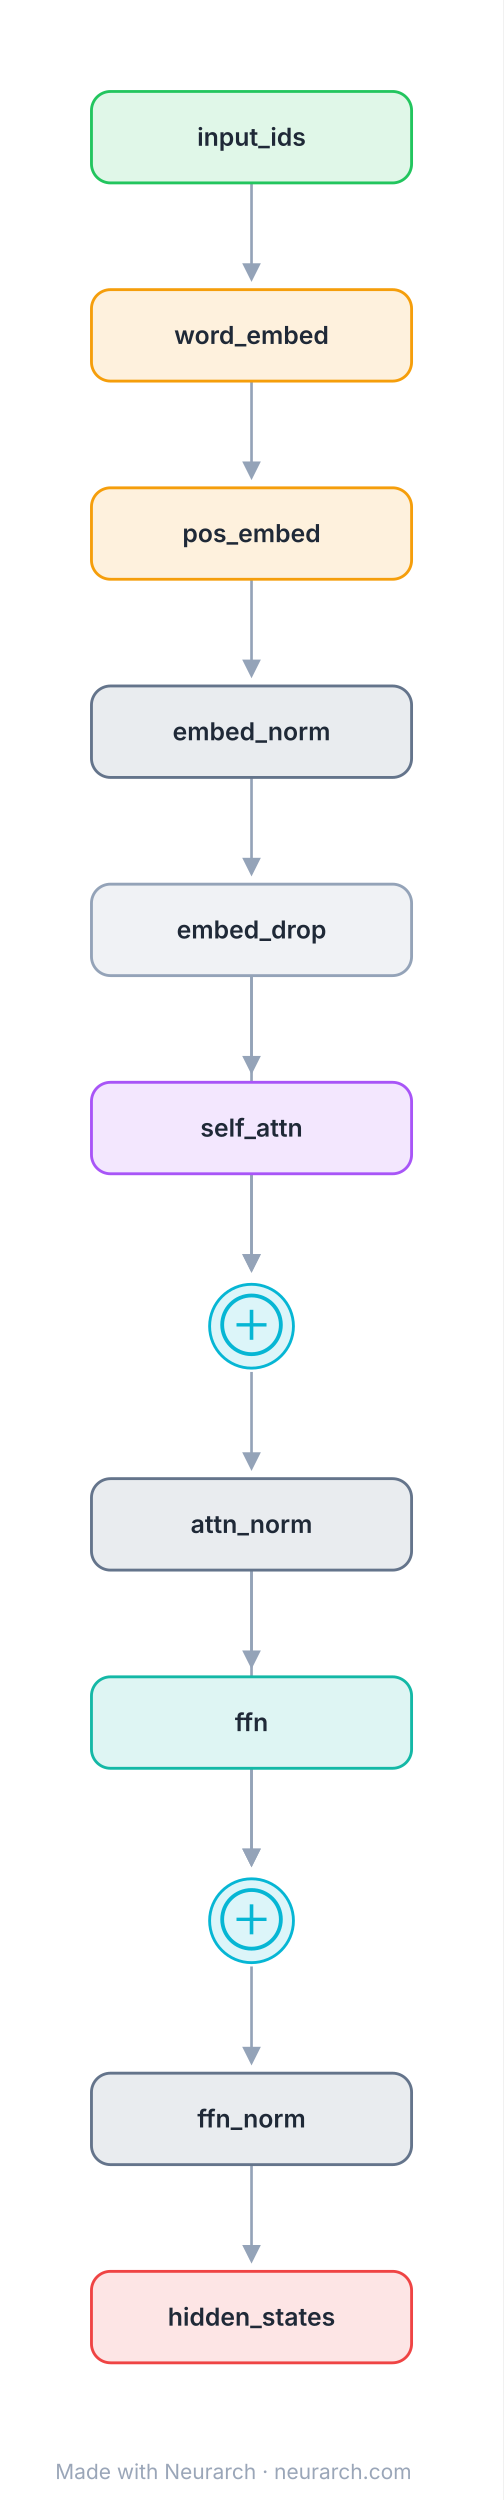
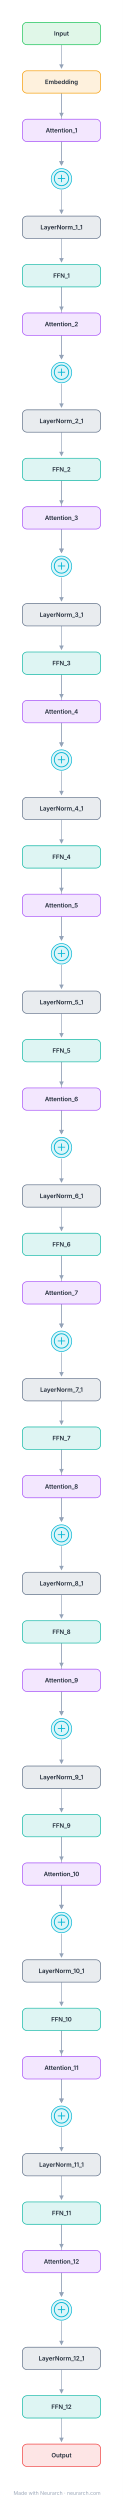
- <svg xmlns="http://www.w3.org/2000/svg" width="264" height="1312" viewBox="0 0 264 1312" font-family="-apple-system, 'Segoe UI', Inter, Helvetica, Arial, sans-serif">
+ <svg xmlns="http://www.w3.org/2000/svg" width="264" height="5368" viewBox="0 0 264 5368" font-family="-apple-system, 'Segoe UI', Inter, Helvetica, Arial, sans-serif">
  <defs>
    <marker id="arrow" viewBox="0 0 10 10" refX="8" refY="5" markerWidth="7" markerHeight="7" orient="auto-start-reverse">
      <path d="M0,0 L10,5 L0,10 z" fill="#94a3b8" />
    </marker>
  </defs>
-   <rect x="0" y="0" width="264" height="1312" fill="#ffffff" />
+   <rect x="0" y="0" width="264" height="5368" fill="#ffffff" />
  <path d="M132.0,96.0 C132.0,121.0 132.0,121.0 132.0,146.0" fill="none" stroke="#94a3b8" stroke-width="1.4" marker-end="url(#arrow)" />
  <path d="M132.0,200.0 C132.0,225.0 132.0,225.0 132.0,250.0" fill="none" stroke="#94a3b8" stroke-width="1.4" marker-end="url(#arrow)" />
+   <path d="M132.0,200.0 C132.0,277.0 132.0,277.0 132.0,354.0" fill="none" stroke="#94a3b8" stroke-width="1.4" marker-end="url(#arrow)" />
  <path d="M132.0,304.0 C132.0,329.0 132.0,329.0 132.0,354.0" fill="none" stroke="#94a3b8" stroke-width="1.4" marker-end="url(#arrow)" />
  <path d="M132.0,408.0 C132.0,433.0 132.0,433.0 132.0,458.0" fill="none" stroke="#94a3b8" stroke-width="1.4" marker-end="url(#arrow)" />
  <path d="M132.0,512.0 C132.0,537.0 132.0,537.0 132.0,562.0" fill="none" stroke="#94a3b8" stroke-width="1.4" marker-end="url(#arrow)" />
  <path d="M132.0,616.0 C132.0,641.0 132.0,641.0 132.0,666.0" fill="none" stroke="#94a3b8" stroke-width="1.4" marker-end="url(#arrow)" />
-   <path d="M132.0,512.0 C132.0,589.0 132.0,589.0 132.0,666.0" fill="none" stroke="#94a3b8" stroke-width="1.4" marker-end="url(#arrow)" />
+   <path d="M132.0,616.0 C132.0,693.0 132.0,693.0 132.0,770.0" fill="none" stroke="#94a3b8" stroke-width="1.4" marker-end="url(#arrow)" />
  <path d="M132.0,720.0 C132.0,745.0 132.0,745.0 132.0,770.0" fill="none" stroke="#94a3b8" stroke-width="1.4" marker-end="url(#arrow)" />
  <path d="M132.0,824.0 C132.0,849.0 132.0,849.0 132.0,874.0" fill="none" stroke="#94a3b8" stroke-width="1.4" marker-end="url(#arrow)" />
  <path d="M132.0,928.0 C132.0,953.0 132.0,953.0 132.0,978.0" fill="none" stroke="#94a3b8" stroke-width="1.4" marker-end="url(#arrow)" />
-   <path d="M132.0,824.0 C132.0,901.0 132.0,901.0 132.0,978.0" fill="none" stroke="#94a3b8" stroke-width="1.4" marker-end="url(#arrow)" />
  <path d="M132.0,1032.0 C132.0,1057.0 132.0,1057.0 132.0,1082.0" fill="none" stroke="#94a3b8" stroke-width="1.4" marker-end="url(#arrow)" />
+   <path d="M132.0,1032.0 C132.0,1109.0 132.0,1109.0 132.0,1186.0" fill="none" stroke="#94a3b8" stroke-width="1.4" marker-end="url(#arrow)" />
  <path d="M132.0,1136.0 C132.0,1161.0 132.0,1161.0 132.0,1186.0" fill="none" stroke="#94a3b8" stroke-width="1.4" marker-end="url(#arrow)" />
+   <path d="M132.0,1240.0 C132.0,1265.0 132.0,1265.0 132.0,1290.0" fill="none" stroke="#94a3b8" stroke-width="1.4" marker-end="url(#arrow)" />
+   <path d="M132.0,1344.0 C132.0,1369.0 132.0,1369.0 132.0,1394.0" fill="none" stroke="#94a3b8" stroke-width="1.4" marker-end="url(#arrow)" />
+   <path d="M132.0,1448.0 C132.0,1473.0 132.0,1473.0 132.0,1498.0" fill="none" stroke="#94a3b8" stroke-width="1.4" marker-end="url(#arrow)" />
+   <path d="M132.0,1448.0 C132.0,1525.0 132.0,1525.0 132.0,1602.0" fill="none" stroke="#94a3b8" stroke-width="1.4" marker-end="url(#arrow)" />
+   <path d="M132.0,1552.0 C132.0,1577.0 132.0,1577.0 132.0,1602.0" fill="none" stroke="#94a3b8" stroke-width="1.4" marker-end="url(#arrow)" />
+   <path d="M132.0,1656.0 C132.0,1681.0 132.0,1681.0 132.0,1706.0" fill="none" stroke="#94a3b8" stroke-width="1.4" marker-end="url(#arrow)" />
+   <path d="M132.0,1760.0 C132.0,1785.0 132.0,1785.0 132.0,1810.0" fill="none" stroke="#94a3b8" stroke-width="1.4" marker-end="url(#arrow)" />
+   <path d="M132.0,1864.0 C132.0,1889.0 132.0,1889.0 132.0,1914.0" fill="none" stroke="#94a3b8" stroke-width="1.4" marker-end="url(#arrow)" />
+   <path d="M132.0,1864.0 C132.0,1941.0 132.0,1941.0 132.0,2018.0" fill="none" stroke="#94a3b8" stroke-width="1.4" marker-end="url(#arrow)" />
+   <path d="M132.0,1968.0 C132.0,1993.0 132.0,1993.0 132.0,2018.0" fill="none" stroke="#94a3b8" stroke-width="1.4" marker-end="url(#arrow)" />
+   <path d="M132.0,2072.0 C132.0,2097.0 132.0,2097.0 132.0,2122.0" fill="none" stroke="#94a3b8" stroke-width="1.4" marker-end="url(#arrow)" />
+   <path d="M132.0,2176.0 C132.0,2201.0 132.0,2201.0 132.0,2226.0" fill="none" stroke="#94a3b8" stroke-width="1.4" marker-end="url(#arrow)" />
+   <path d="M132.0,2280.0 C132.0,2305.0 132.0,2305.0 132.0,2330.0" fill="none" stroke="#94a3b8" stroke-width="1.4" marker-end="url(#arrow)" />
+   <path d="M132.0,2280.0 C132.0,2357.0 132.0,2357.0 132.0,2434.0" fill="none" stroke="#94a3b8" stroke-width="1.4" marker-end="url(#arrow)" />
+   <path d="M132.0,2384.0 C132.0,2409.0 132.0,2409.0 132.0,2434.0" fill="none" stroke="#94a3b8" stroke-width="1.4" marker-end="url(#arrow)" />
+   <path d="M132.0,2488.0 C132.0,2513.0 132.0,2513.0 132.0,2538.0" fill="none" stroke="#94a3b8" stroke-width="1.4" marker-end="url(#arrow)" />
+   <path d="M132.0,2592.0 C132.0,2617.0 132.0,2617.0 132.0,2642.0" fill="none" stroke="#94a3b8" stroke-width="1.4" marker-end="url(#arrow)" />
+   <path d="M132.0,2696.0 C132.0,2721.0 132.0,2721.0 132.0,2746.0" fill="none" stroke="#94a3b8" stroke-width="1.4" marker-end="url(#arrow)" />
+   <path d="M132.0,2696.0 C132.0,2773.0 132.0,2773.0 132.0,2850.0" fill="none" stroke="#94a3b8" stroke-width="1.4" marker-end="url(#arrow)" />
+   <path d="M132.0,2800.0 C132.0,2825.0 132.0,2825.0 132.0,2850.0" fill="none" stroke="#94a3b8" stroke-width="1.4" marker-end="url(#arrow)" />
+   <path d="M132.0,2904.0 C132.0,2929.0 132.0,2929.0 132.0,2954.0" fill="none" stroke="#94a3b8" stroke-width="1.4" marker-end="url(#arrow)" />
+   <path d="M132.0,3008.0 C132.0,3033.0 132.0,3033.0 132.0,3058.0" fill="none" stroke="#94a3b8" stroke-width="1.4" marker-end="url(#arrow)" />
+   <path d="M132.0,3112.0 C132.0,3137.0 132.0,3137.0 132.0,3162.0" fill="none" stroke="#94a3b8" stroke-width="1.4" marker-end="url(#arrow)" />
+   <path d="M132.0,3112.0 C132.0,3189.0 132.0,3189.0 132.0,3266.0" fill="none" stroke="#94a3b8" stroke-width="1.4" marker-end="url(#arrow)" />
+   <path d="M132.0,3216.0 C132.0,3241.0 132.0,3241.0 132.0,3266.0" fill="none" stroke="#94a3b8" stroke-width="1.4" marker-end="url(#arrow)" />
+   <path d="M132.0,3320.0 C132.0,3345.0 132.0,3345.0 132.0,3370.0" fill="none" stroke="#94a3b8" stroke-width="1.4" marker-end="url(#arrow)" />
+   <path d="M132.0,3424.0 C132.0,3449.0 132.0,3449.0 132.0,3474.0" fill="none" stroke="#94a3b8" stroke-width="1.4" marker-end="url(#arrow)" />
+   <path d="M132.0,3528.0 C132.0,3553.0 132.0,3553.0 132.0,3578.0" fill="none" stroke="#94a3b8" stroke-width="1.4" marker-end="url(#arrow)" />
+   <path d="M132.0,3528.0 C132.0,3605.0 132.0,3605.0 132.0,3682.0" fill="none" stroke="#94a3b8" stroke-width="1.4" marker-end="url(#arrow)" />
+   <path d="M132.0,3632.0 C132.0,3657.0 132.0,3657.0 132.0,3682.0" fill="none" stroke="#94a3b8" stroke-width="1.4" marker-end="url(#arrow)" />
+   <path d="M132.0,3736.0 C132.0,3761.0 132.0,3761.0 132.0,3786.0" fill="none" stroke="#94a3b8" stroke-width="1.4" marker-end="url(#arrow)" />
+   <path d="M132.0,3840.0 C132.0,3865.0 132.0,3865.0 132.0,3890.0" fill="none" stroke="#94a3b8" stroke-width="1.4" marker-end="url(#arrow)" />
+   <path d="M132.0,3944.0 C132.0,3969.0 132.0,3969.0 132.0,3994.0" fill="none" stroke="#94a3b8" stroke-width="1.4" marker-end="url(#arrow)" />
+   <path d="M132.0,3944.0 C132.0,4021.0 132.0,4021.0 132.0,4098.0" fill="none" stroke="#94a3b8" stroke-width="1.4" marker-end="url(#arrow)" />
+   <path d="M132.0,4048.0 C132.0,4073.0 132.0,4073.0 132.0,4098.0" fill="none" stroke="#94a3b8" stroke-width="1.4" marker-end="url(#arrow)" />
+   <path d="M132.0,4152.0 C132.0,4177.0 132.0,4177.0 132.0,4202.0" fill="none" stroke="#94a3b8" stroke-width="1.4" marker-end="url(#arrow)" />
+   <path d="M132.0,4256.0 C132.0,4281.0 132.0,4281.0 132.0,4306.0" fill="none" stroke="#94a3b8" stroke-width="1.4" marker-end="url(#arrow)" />
+   <path d="M132.0,4360.0 C132.0,4385.0 132.0,4385.0 132.0,4410.0" fill="none" stroke="#94a3b8" stroke-width="1.4" marker-end="url(#arrow)" />
+   <path d="M132.0,4360.0 C132.0,4437.0 132.0,4437.0 132.0,4514.0" fill="none" stroke="#94a3b8" stroke-width="1.4" marker-end="url(#arrow)" />
+   <path d="M132.0,4464.0 C132.0,4489.0 132.0,4489.0 132.0,4514.0" fill="none" stroke="#94a3b8" stroke-width="1.4" marker-end="url(#arrow)" />
+   <path d="M132.0,4568.0 C132.0,4593.0 132.0,4593.0 132.0,4618.0" fill="none" stroke="#94a3b8" stroke-width="1.4" marker-end="url(#arrow)" />
+   <path d="M132.0,4672.0 C132.0,4697.0 132.0,4697.0 132.0,4722.0" fill="none" stroke="#94a3b8" stroke-width="1.4" marker-end="url(#arrow)" />
+   <path d="M132.0,4776.0 C132.0,4801.0 132.0,4801.0 132.0,4826.0" fill="none" stroke="#94a3b8" stroke-width="1.4" marker-end="url(#arrow)" />
+   <path d="M132.0,4776.0 C132.0,4853.0 132.0,4853.0 132.0,4930.0" fill="none" stroke="#94a3b8" stroke-width="1.4" marker-end="url(#arrow)" />
+   <path d="M132.0,4880.0 C132.0,4905.0 132.0,4905.0 132.0,4930.0" fill="none" stroke="#94a3b8" stroke-width="1.4" marker-end="url(#arrow)" />
+   <path d="M132.0,4984.0 C132.0,5009.0 132.0,5009.0 132.0,5034.0" fill="none" stroke="#94a3b8" stroke-width="1.4" marker-end="url(#arrow)" />
+   <path d="M132.0,5088.0 C132.0,5113.0 132.0,5113.0 132.0,5138.0" fill="none" stroke="#94a3b8" stroke-width="1.4" marker-end="url(#arrow)" />
+   <path d="M132.0,5192.0 C132.0,5217.0 132.0,5217.0 132.0,5242.0" fill="none" stroke="#94a3b8" stroke-width="1.4" marker-end="url(#arrow)" />
  <rect x="48.0" y="48.0" width="168" height="48" rx="10" fill="rgb(224, 247, 232)" stroke="#22c55e" stroke-width="1.5" />
-   <text x="132.0" y="76.5" text-anchor="middle" font-size="13" font-weight="600" fill="#1f2937">input_ids</text>
+   <text x="132.0" y="76.5" text-anchor="middle" font-size="13" font-weight="600" fill="#1f2937">Input</text>
  <rect x="48.0" y="152.0" width="168" height="48" rx="10" fill="rgb(254, 241, 221)" stroke="#f59e0b" stroke-width="1.5" />
-   <text x="132.0" y="180.5" text-anchor="middle" font-size="13" font-weight="600" fill="#1f2937">word_embed</text>
-   <rect x="48.0" y="256.0" width="168" height="48" rx="10" fill="rgb(254, 241, 221)" stroke="#f59e0b" stroke-width="1.5" />
-   <text x="132.0" y="284.5" text-anchor="middle" font-size="13" font-weight="600" fill="#1f2937">pos_embed</text>
-   <rect x="48.0" y="360.0" width="168" height="48" rx="10" fill="rgb(233, 236, 239)" stroke="#64748b" stroke-width="1.5" />
-   <text x="132.0" y="388.5" text-anchor="middle" font-size="13" font-weight="600" fill="#1f2937">embed_norm</text>
-   <rect x="48.0" y="464.0" width="168" height="48" rx="10" fill="rgb(240, 242, 245)" stroke="#94a3b8" stroke-width="1.5" />
-   <text x="132.0" y="492.5" text-anchor="middle" font-size="13" font-weight="600" fill="#1f2937">embed_drop</text>
-   <rect x="48.0" y="568.0" width="168" height="48" rx="10" fill="rgb(243, 231, 254)" stroke="#a855f7" stroke-width="1.5" />
-   <text x="132.0" y="596.5" text-anchor="middle" font-size="13" font-weight="600" fill="#1f2937">self_attn</text>
-   <circle cx="132.0" cy="696.0" r="22" fill="rgb(220, 245, 249)" stroke="#06b6d4" stroke-width="1.5" />
-   <text x="132.0" y="704.0" text-anchor="middle" font-size="24" fill="#06b6d4">⊕</text>
-   <rect x="48.0" y="776.0" width="168" height="48" rx="10" fill="rgb(233, 236, 239)" stroke="#64748b" stroke-width="1.5" />
-   <text x="132.0" y="804.5" text-anchor="middle" font-size="13" font-weight="600" fill="#1f2937">attn_norm</text>
-   <rect x="48.0" y="880.0" width="168" height="48" rx="10" fill="rgb(222, 245, 243)" stroke="#14b8a6" stroke-width="1.5" />
-   <text x="132.0" y="908.5" text-anchor="middle" font-size="13" font-weight="600" fill="#1f2937">ffn</text>
-   <circle cx="132.0" cy="1008.0" r="22" fill="rgb(220, 245, 249)" stroke="#06b6d4" stroke-width="1.5" />
-   <text x="132.0" y="1016.0" text-anchor="middle" font-size="24" fill="#06b6d4">⊕</text>
-   <rect x="48.0" y="1088.0" width="168" height="48" rx="10" fill="rgb(233, 236, 239)" stroke="#64748b" stroke-width="1.5" />
-   <text x="132.0" y="1116.5" text-anchor="middle" font-size="13" font-weight="600" fill="#1f2937">ffn_norm</text>
-   <rect x="48.0" y="1192.0" width="168" height="48" rx="10" fill="rgb(253, 229, 229)" stroke="#ef4444" stroke-width="1.5" />
-   <text x="132.0" y="1220.5" text-anchor="middle" font-size="13" font-weight="600" fill="#1f2937">hidden_states</text>
-   <text x="216.0" y="1301.0" text-anchor="end" font-size="11" fill="#9aa6b8">Made with Neurarch · neurarch.com</text>
+   <text x="132.0" y="180.5" text-anchor="middle" font-size="13" font-weight="600" fill="#1f2937">Embedding</text>
+   <rect x="48.0" y="256.0" width="168" height="48" rx="10" fill="rgb(243, 231, 254)" stroke="#a855f7" stroke-width="1.5" />
+   <text x="132.0" y="284.5" text-anchor="middle" font-size="13" font-weight="600" fill="#1f2937">Attention_1</text>
+   <circle cx="132.0" cy="384.0" r="22" fill="rgb(220, 245, 249)" stroke="#06b6d4" stroke-width="1.5" />
+   <text x="132.0" y="392.0" text-anchor="middle" font-size="24" fill="#06b6d4">⊕</text>
+   <rect x="48.0" y="464.0" width="168" height="48" rx="10" fill="rgb(233, 236, 239)" stroke="#64748b" stroke-width="1.5" />
+   <text x="132.0" y="492.5" text-anchor="middle" font-size="13" font-weight="600" fill="#1f2937">LayerNorm_1_1</text>
+   <rect x="48.0" y="568.0" width="168" height="48" rx="10" fill="rgb(222, 245, 243)" stroke="#14b8a6" stroke-width="1.5" />
+   <text x="132.0" y="596.5" text-anchor="middle" font-size="13" font-weight="600" fill="#1f2937">FFN_1</text>
+   <rect x="48.0" y="672.0" width="168" height="48" rx="10" fill="rgb(243, 231, 254)" stroke="#a855f7" stroke-width="1.5" />
+   <text x="132.0" y="700.5" text-anchor="middle" font-size="13" font-weight="600" fill="#1f2937">Attention_2</text>
+   <circle cx="132.0" cy="800.0" r="22" fill="rgb(220, 245, 249)" stroke="#06b6d4" stroke-width="1.5" />
+   <text x="132.0" y="808.0" text-anchor="middle" font-size="24" fill="#06b6d4">⊕</text>
+   <rect x="48.0" y="880.0" width="168" height="48" rx="10" fill="rgb(233, 236, 239)" stroke="#64748b" stroke-width="1.5" />
+   <text x="132.0" y="908.5" text-anchor="middle" font-size="13" font-weight="600" fill="#1f2937">LayerNorm_2_1</text>
+   <rect x="48.0" y="984.0" width="168" height="48" rx="10" fill="rgb(222, 245, 243)" stroke="#14b8a6" stroke-width="1.5" />
+   <text x="132.0" y="1012.5" text-anchor="middle" font-size="13" font-weight="600" fill="#1f2937">FFN_2</text>
+   <rect x="48.0" y="1088.0" width="168" height="48" rx="10" fill="rgb(243, 231, 254)" stroke="#a855f7" stroke-width="1.5" />
+   <text x="132.0" y="1116.5" text-anchor="middle" font-size="13" font-weight="600" fill="#1f2937">Attention_3</text>
+   <circle cx="132.0" cy="1216.0" r="22" fill="rgb(220, 245, 249)" stroke="#06b6d4" stroke-width="1.5" />
+   <text x="132.0" y="1224.0" text-anchor="middle" font-size="24" fill="#06b6d4">⊕</text>
+   <rect x="48.0" y="1296.0" width="168" height="48" rx="10" fill="rgb(233, 236, 239)" stroke="#64748b" stroke-width="1.5" />
+   <text x="132.0" y="1324.5" text-anchor="middle" font-size="13" font-weight="600" fill="#1f2937">LayerNorm_3_1</text>
+   <rect x="48.0" y="1400.0" width="168" height="48" rx="10" fill="rgb(222, 245, 243)" stroke="#14b8a6" stroke-width="1.5" />
+   <text x="132.0" y="1428.5" text-anchor="middle" font-size="13" font-weight="600" fill="#1f2937">FFN_3</text>
+   <rect x="48.0" y="1504.0" width="168" height="48" rx="10" fill="rgb(243, 231, 254)" stroke="#a855f7" stroke-width="1.5" />
+   <text x="132.0" y="1532.5" text-anchor="middle" font-size="13" font-weight="600" fill="#1f2937">Attention_4</text>
+   <circle cx="132.0" cy="1632.0" r="22" fill="rgb(220, 245, 249)" stroke="#06b6d4" stroke-width="1.5" />
+   <text x="132.0" y="1640.0" text-anchor="middle" font-size="24" fill="#06b6d4">⊕</text>
+   <rect x="48.0" y="1712.0" width="168" height="48" rx="10" fill="rgb(233, 236, 239)" stroke="#64748b" stroke-width="1.5" />
+   <text x="132.0" y="1740.5" text-anchor="middle" font-size="13" font-weight="600" fill="#1f2937">LayerNorm_4_1</text>
+   <rect x="48.0" y="1816.0" width="168" height="48" rx="10" fill="rgb(222, 245, 243)" stroke="#14b8a6" stroke-width="1.5" />
+   <text x="132.0" y="1844.5" text-anchor="middle" font-size="13" font-weight="600" fill="#1f2937">FFN_4</text>
+   <rect x="48.0" y="1920.0" width="168" height="48" rx="10" fill="rgb(243, 231, 254)" stroke="#a855f7" stroke-width="1.5" />
+   <text x="132.0" y="1948.5" text-anchor="middle" font-size="13" font-weight="600" fill="#1f2937">Attention_5</text>
+   <circle cx="132.0" cy="2048.0" r="22" fill="rgb(220, 245, 249)" stroke="#06b6d4" stroke-width="1.5" />
+   <text x="132.0" y="2056.0" text-anchor="middle" font-size="24" fill="#06b6d4">⊕</text>
+   <rect x="48.0" y="2128.0" width="168" height="48" rx="10" fill="rgb(233, 236, 239)" stroke="#64748b" stroke-width="1.5" />
+   <text x="132.0" y="2156.5" text-anchor="middle" font-size="13" font-weight="600" fill="#1f2937">LayerNorm_5_1</text>
+   <rect x="48.0" y="2232.0" width="168" height="48" rx="10" fill="rgb(222, 245, 243)" stroke="#14b8a6" stroke-width="1.5" />
+   <text x="132.0" y="2260.5" text-anchor="middle" font-size="13" font-weight="600" fill="#1f2937">FFN_5</text>
+   <rect x="48.0" y="2336.0" width="168" height="48" rx="10" fill="rgb(243, 231, 254)" stroke="#a855f7" stroke-width="1.5" />
+   <text x="132.0" y="2364.5" text-anchor="middle" font-size="13" font-weight="600" fill="#1f2937">Attention_6</text>
+   <circle cx="132.0" cy="2464.0" r="22" fill="rgb(220, 245, 249)" stroke="#06b6d4" stroke-width="1.5" />
+   <text x="132.0" y="2472.0" text-anchor="middle" font-size="24" fill="#06b6d4">⊕</text>
+   <rect x="48.0" y="2544.0" width="168" height="48" rx="10" fill="rgb(233, 236, 239)" stroke="#64748b" stroke-width="1.5" />
+   <text x="132.0" y="2572.5" text-anchor="middle" font-size="13" font-weight="600" fill="#1f2937">LayerNorm_6_1</text>
+   <rect x="48.0" y="2648.0" width="168" height="48" rx="10" fill="rgb(222, 245, 243)" stroke="#14b8a6" stroke-width="1.5" />
+   <text x="132.0" y="2676.5" text-anchor="middle" font-size="13" font-weight="600" fill="#1f2937">FFN_6</text>
+   <rect x="48.0" y="2752.0" width="168" height="48" rx="10" fill="rgb(243, 231, 254)" stroke="#a855f7" stroke-width="1.5" />
+   <text x="132.0" y="2780.5" text-anchor="middle" font-size="13" font-weight="600" fill="#1f2937">Attention_7</text>
+   <circle cx="132.0" cy="2880.0" r="22" fill="rgb(220, 245, 249)" stroke="#06b6d4" stroke-width="1.5" />
+   <text x="132.0" y="2888.0" text-anchor="middle" font-size="24" fill="#06b6d4">⊕</text>
+   <rect x="48.0" y="2960.0" width="168" height="48" rx="10" fill="rgb(233, 236, 239)" stroke="#64748b" stroke-width="1.5" />
+   <text x="132.0" y="2988.5" text-anchor="middle" font-size="13" font-weight="600" fill="#1f2937">LayerNorm_7_1</text>
+   <rect x="48.0" y="3064.0" width="168" height="48" rx="10" fill="rgb(222, 245, 243)" stroke="#14b8a6" stroke-width="1.5" />
+   <text x="132.0" y="3092.5" text-anchor="middle" font-size="13" font-weight="600" fill="#1f2937">FFN_7</text>
+   <rect x="48.0" y="3168.0" width="168" height="48" rx="10" fill="rgb(243, 231, 254)" stroke="#a855f7" stroke-width="1.5" />
+   <text x="132.0" y="3196.5" text-anchor="middle" font-size="13" font-weight="600" fill="#1f2937">Attention_8</text>
+   <circle cx="132.0" cy="3296.0" r="22" fill="rgb(220, 245, 249)" stroke="#06b6d4" stroke-width="1.5" />
+   <text x="132.0" y="3304.0" text-anchor="middle" font-size="24" fill="#06b6d4">⊕</text>
+   <rect x="48.0" y="3376.0" width="168" height="48" rx="10" fill="rgb(233, 236, 239)" stroke="#64748b" stroke-width="1.5" />
+   <text x="132.0" y="3404.5" text-anchor="middle" font-size="13" font-weight="600" fill="#1f2937">LayerNorm_8_1</text>
+   <rect x="48.0" y="3480.0" width="168" height="48" rx="10" fill="rgb(222, 245, 243)" stroke="#14b8a6" stroke-width="1.5" />
+   <text x="132.0" y="3508.5" text-anchor="middle" font-size="13" font-weight="600" fill="#1f2937">FFN_8</text>
+   <rect x="48.0" y="3584.0" width="168" height="48" rx="10" fill="rgb(243, 231, 254)" stroke="#a855f7" stroke-width="1.5" />
+   <text x="132.0" y="3612.5" text-anchor="middle" font-size="13" font-weight="600" fill="#1f2937">Attention_9</text>
+   <circle cx="132.0" cy="3712.0" r="22" fill="rgb(220, 245, 249)" stroke="#06b6d4" stroke-width="1.5" />
+   <text x="132.0" y="3720.0" text-anchor="middle" font-size="24" fill="#06b6d4">⊕</text>
+   <rect x="48.0" y="3792.0" width="168" height="48" rx="10" fill="rgb(233, 236, 239)" stroke="#64748b" stroke-width="1.5" />
+   <text x="132.0" y="3820.5" text-anchor="middle" font-size="13" font-weight="600" fill="#1f2937">LayerNorm_9_1</text>
+   <rect x="48.0" y="3896.0" width="168" height="48" rx="10" fill="rgb(222, 245, 243)" stroke="#14b8a6" stroke-width="1.5" />
+   <text x="132.0" y="3924.5" text-anchor="middle" font-size="13" font-weight="600" fill="#1f2937">FFN_9</text>
+   <rect x="48.0" y="4000.0" width="168" height="48" rx="10" fill="rgb(243, 231, 254)" stroke="#a855f7" stroke-width="1.5" />
+   <text x="132.0" y="4028.5" text-anchor="middle" font-size="13" font-weight="600" fill="#1f2937">Attention_10</text>
+   <circle cx="132.0" cy="4128.0" r="22" fill="rgb(220, 245, 249)" stroke="#06b6d4" stroke-width="1.5" />
+   <text x="132.0" y="4136.0" text-anchor="middle" font-size="24" fill="#06b6d4">⊕</text>
+   <rect x="48.0" y="4208.0" width="168" height="48" rx="10" fill="rgb(233, 236, 239)" stroke="#64748b" stroke-width="1.5" />
+   <text x="132.0" y="4236.5" text-anchor="middle" font-size="13" font-weight="600" fill="#1f2937">LayerNorm_10_1</text>
+   <rect x="48.0" y="4312.0" width="168" height="48" rx="10" fill="rgb(222, 245, 243)" stroke="#14b8a6" stroke-width="1.5" />
+   <text x="132.0" y="4340.5" text-anchor="middle" font-size="13" font-weight="600" fill="#1f2937">FFN_10</text>
+   <rect x="48.0" y="4416.0" width="168" height="48" rx="10" fill="rgb(243, 231, 254)" stroke="#a855f7" stroke-width="1.5" />
+   <text x="132.0" y="4444.5" text-anchor="middle" font-size="13" font-weight="600" fill="#1f2937">Attention_11</text>
+   <circle cx="132.0" cy="4544.0" r="22" fill="rgb(220, 245, 249)" stroke="#06b6d4" stroke-width="1.5" />
+   <text x="132.0" y="4552.0" text-anchor="middle" font-size="24" fill="#06b6d4">⊕</text>
+   <rect x="48.0" y="4624.0" width="168" height="48" rx="10" fill="rgb(233, 236, 239)" stroke="#64748b" stroke-width="1.5" />
+   <text x="132.0" y="4652.5" text-anchor="middle" font-size="13" font-weight="600" fill="#1f2937">LayerNorm_11_1</text>
+   <rect x="48.0" y="4728.0" width="168" height="48" rx="10" fill="rgb(222, 245, 243)" stroke="#14b8a6" stroke-width="1.5" />
+   <text x="132.0" y="4756.5" text-anchor="middle" font-size="13" font-weight="600" fill="#1f2937">FFN_11</text>
+   <rect x="48.0" y="4832.0" width="168" height="48" rx="10" fill="rgb(243, 231, 254)" stroke="#a855f7" stroke-width="1.5" />
+   <text x="132.0" y="4860.5" text-anchor="middle" font-size="13" font-weight="600" fill="#1f2937">Attention_12</text>
+   <circle cx="132.0" cy="4960.0" r="22" fill="rgb(220, 245, 249)" stroke="#06b6d4" stroke-width="1.5" />
+   <text x="132.0" y="4968.0" text-anchor="middle" font-size="24" fill="#06b6d4">⊕</text>
+   <rect x="48.0" y="5040.0" width="168" height="48" rx="10" fill="rgb(233, 236, 239)" stroke="#64748b" stroke-width="1.5" />
+   <text x="132.0" y="5068.5" text-anchor="middle" font-size="13" font-weight="600" fill="#1f2937">LayerNorm_12_1</text>
+   <rect x="48.0" y="5144.0" width="168" height="48" rx="10" fill="rgb(222, 245, 243)" stroke="#14b8a6" stroke-width="1.5" />
+   <text x="132.0" y="5172.5" text-anchor="middle" font-size="13" font-weight="600" fill="#1f2937">FFN_12</text>
+   <rect x="48.0" y="5248.0" width="168" height="48" rx="10" fill="rgb(253, 229, 229)" stroke="#ef4444" stroke-width="1.5" />
+   <text x="132.0" y="5276.5" text-anchor="middle" font-size="13" font-weight="600" fill="#1f2937">Output</text>
+   <text x="216.0" y="5357.0" text-anchor="end" font-size="11" fill="#9aa6b8">Made with Neurarch · neurarch.com</text>
</svg>
